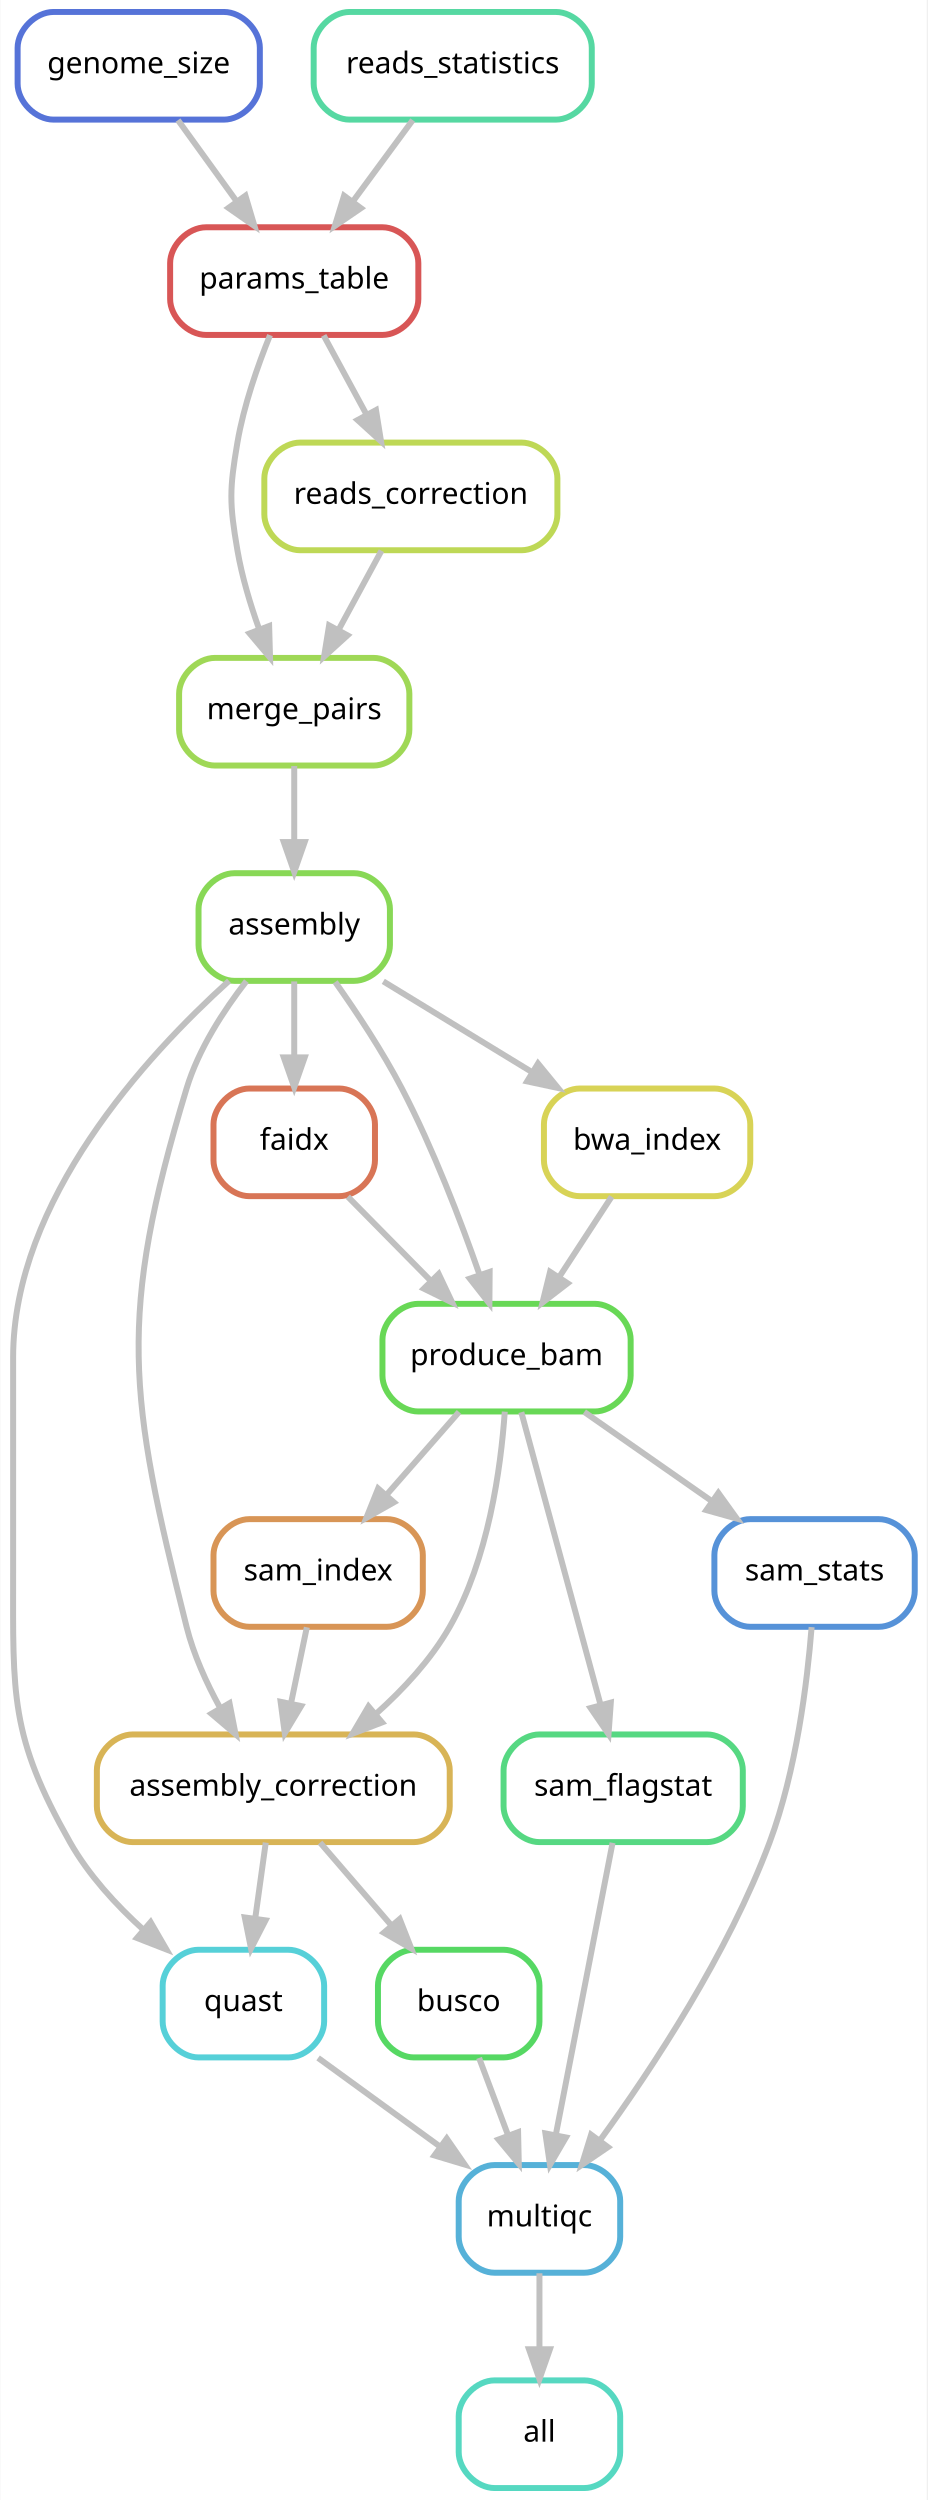
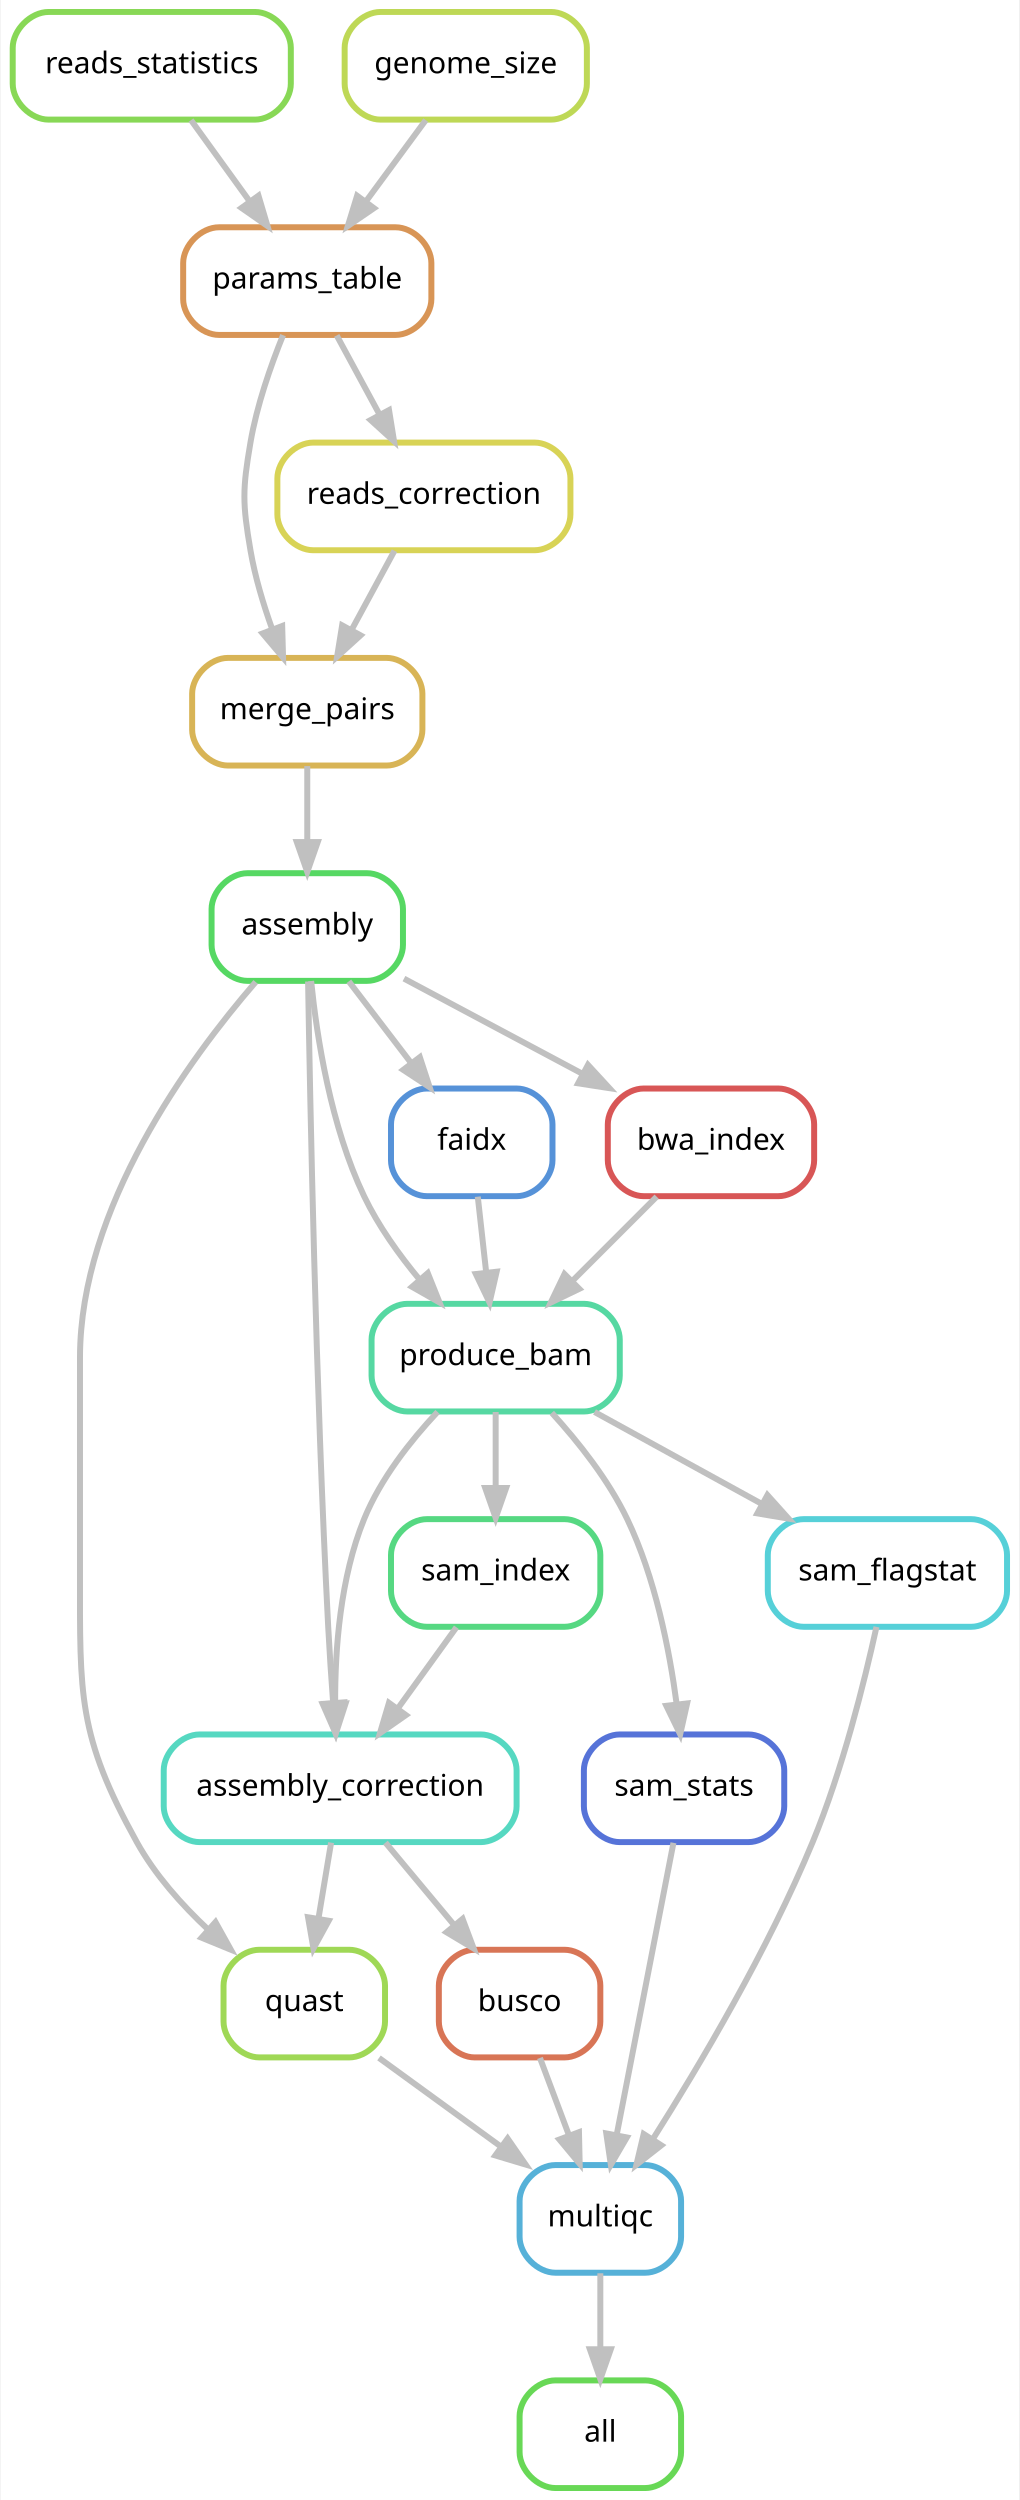
- <svg xmlns="http://www.w3.org/2000/svg" width="310pt" height="836pt" viewBox="0.00 0.00 309.78 836.00">
+ <svg xmlns="http://www.w3.org/2000/svg" width="341pt" height="836pt" viewBox="0.00 0.00 340.50 836.00">
  <g id="graph0" class="graph" transform="scale(1 1) rotate(0) translate(4 832)">
-     <polygon fill="#ffffff" stroke="transparent" points="-4,4 -4,-832 305.78,-832 305.78,4 -4,4" />
+     <polygon fill="#ffffff" stroke="transparent" points="-4,4 -4,-832 336.5,-832 336.5,4 -4,4" />
    <g id="node1" class="node">
-       <path fill="none" stroke="#56d8c1" stroke-width="2" d="M191.28,-36C191.28,-36 161.28,-36 161.28,-36 155.28,-36 149.28,-30 149.28,-24 149.28,-24 149.28,-12 149.28,-12 149.28,-6 155.28,0 161.28,0 161.28,0 191.28,0 191.28,0 197.28,0 203.28,-6 203.28,-12 203.28,-12 203.28,-24 203.28,-24 203.28,-30 197.28,-36 191.28,-36" />
-       <text text-anchor="middle" x="176.28" y="-15.5" font-family="sans" font-size="10.00" fill="#000000">all</text>
+       <path fill="none" stroke="#68d856" stroke-width="2" d="M211.5,-36C211.5,-36 181.5,-36 181.5,-36 175.5,-36 169.5,-30 169.5,-24 169.5,-24 169.5,-12 169.5,-12 169.5,-6 175.5,0 181.5,0 181.5,0 211.5,0 211.5,0 217.5,0 223.5,-6 223.5,-12 223.5,-12 223.5,-24 223.5,-24 223.5,-30 217.5,-36 211.5,-36" />
+       <text text-anchor="middle" x="196.5" y="-15.5" font-family="sans" font-size="10.00" fill="#000000">all</text>
    </g>
    <g id="node2" class="node">
-       <path fill="none" stroke="#56b1d8" stroke-width="2" d="M191.28,-108C191.28,-108 161.28,-108 161.28,-108 155.28,-108 149.28,-102 149.28,-96 149.28,-96 149.28,-84 149.28,-84 149.28,-78 155.28,-72 161.28,-72 161.28,-72 191.28,-72 191.28,-72 197.28,-72 203.28,-78 203.28,-84 203.28,-84 203.28,-96 203.28,-96 203.28,-102 197.28,-108 191.28,-108" />
-       <text text-anchor="middle" x="176.28" y="-87.5" font-family="sans" font-size="10.00" fill="#000000">multiqc</text>
+       <path fill="none" stroke="#56b1d8" stroke-width="2" d="M211.5,-108C211.5,-108 181.5,-108 181.5,-108 175.5,-108 169.5,-102 169.5,-96 169.5,-96 169.5,-84 169.5,-84 169.5,-78 175.5,-72 181.5,-72 181.5,-72 211.5,-72 211.5,-72 217.5,-72 223.5,-78 223.5,-84 223.5,-84 223.5,-96 223.5,-96 223.5,-102 217.5,-108 211.5,-108" />
+       <text text-anchor="middle" x="196.5" y="-87.5" font-family="sans" font-size="10.00" fill="#000000">multiqc</text>
    </g>
    <g id="edge1" class="edge">
-       <path fill="none" stroke="#c0c0c0" stroke-width="2" d="M176.28,-71.831C176.28,-64.131 176.28,-54.974 176.28,-46.417" />
-       <polygon fill="#c0c0c0" stroke="#c0c0c0" stroke-width="2" points="179.78,-46.413 176.28,-36.413 172.78,-46.413 179.78,-46.413" />
+       <path fill="none" stroke="#c0c0c0" stroke-width="2" d="M196.5,-71.831C196.5,-64.131 196.5,-54.974 196.5,-46.417" />
+       <polygon fill="#c0c0c0" stroke="#c0c0c0" stroke-width="2" points="200,-46.413 196.5,-36.413 193,-46.413 200,-46.413" />
    </g>
    <g id="node3" class="node">
-       <path fill="none" stroke="#56d882" stroke-width="2" d="M232.28,-252C232.28,-252 176.28,-252 176.28,-252 170.28,-252 164.28,-246 164.28,-240 164.28,-240 164.28,-228 164.28,-228 164.28,-222 170.28,-216 176.28,-216 176.28,-216 232.28,-216 232.28,-216 238.28,-216 244.28,-222 244.28,-228 244.28,-228 244.28,-240 244.28,-240 244.28,-246 238.28,-252 232.28,-252" />
-       <text text-anchor="middle" x="204.28" y="-231.5" font-family="sans" font-size="10.00" fill="#000000">sam_flagstat</text>
+       <path fill="none" stroke="#d87556" stroke-width="2" d="M184.5,-180C184.5,-180 154.5,-180 154.5,-180 148.5,-180 142.5,-174 142.5,-168 142.5,-168 142.5,-156 142.5,-156 142.5,-150 148.5,-144 154.5,-144 154.5,-144 184.5,-144 184.5,-144 190.5,-144 196.5,-150 196.5,-156 196.5,-156 196.5,-168 196.5,-168 196.5,-174 190.5,-180 184.5,-180" />
+       <text text-anchor="middle" x="169.5" y="-159.5" font-family="sans" font-size="10.00" fill="#000000">busco</text>
    </g>
    <g id="edge4" class="edge">
-       <path fill="none" stroke="#c0c0c0" stroke-width="2" d="M200.734,-215.762C195.937,-191.093 187.336,-146.86 181.719,-117.973" />
-       <polygon fill="#c0c0c0" stroke="#c0c0c0" stroke-width="2" points="185.142,-117.238 179.798,-108.09 178.271,-118.574 185.142,-117.238" />
+       <path fill="none" stroke="#c0c0c0" stroke-width="2" d="M176.313,-143.831C179.264,-135.962 182.786,-126.571 186.055,-117.853" />
+       <polygon fill="#c0c0c0" stroke="#c0c0c0" stroke-width="2" points="189.361,-119.005 189.595,-108.413 182.807,-116.548 189.361,-119.005" />
    </g>
    <g id="node4" class="node">
-       <path fill="none" stroke="#56d0d8" stroke-width="2" d="M92.28,-180C92.28,-180 62.28,-180 62.28,-180 56.28,-180 50.28,-174 50.28,-168 50.28,-168 50.28,-156 50.28,-156 50.28,-150 56.28,-144 62.28,-144 62.28,-144 92.28,-144 92.28,-144 98.28,-144 104.28,-150 104.28,-156 104.28,-156 104.28,-168 104.28,-168 104.28,-174 98.28,-180 92.28,-180" />
-       <text text-anchor="middle" x="77.28" y="-159.5" font-family="sans" font-size="10.00" fill="#000000">quast</text>
+       <path fill="none" stroke="#9fd856" stroke-width="2" d="M112.5,-180C112.5,-180 82.5,-180 82.5,-180 76.5,-180 70.5,-174 70.5,-168 70.5,-168 70.5,-156 70.5,-156 70.5,-150 76.5,-144 82.5,-144 82.5,-144 112.5,-144 112.5,-144 118.5,-144 124.5,-150 124.5,-156 124.5,-156 124.5,-168 124.5,-168 124.5,-174 118.5,-180 112.5,-180" />
+       <text text-anchor="middle" x="97.5" y="-159.5" font-family="sans" font-size="10.00" fill="#000000">quast</text>
    </g>
    <g id="edge5" class="edge">
-       <path fill="none" stroke="#c0c0c0" stroke-width="2" d="M102.262,-143.831C114.573,-134.878 129.591,-123.956 142.874,-114.296" />
-       <polygon fill="#c0c0c0" stroke="#c0c0c0" stroke-width="2" points="145.278,-116.875 151.306,-108.163 141.16,-111.214 145.278,-116.875" />
+       <path fill="none" stroke="#c0c0c0" stroke-width="2" d="M122.482,-143.831C134.793,-134.878 149.811,-123.956 163.094,-114.296" />
+       <polygon fill="#c0c0c0" stroke="#c0c0c0" stroke-width="2" points="165.497,-116.875 171.526,-108.163 161.38,-111.214 165.497,-116.875" />
    </g>
    <g id="node5" class="node">
-       <path fill="none" stroke="#56d863" stroke-width="2" d="M164.28,-180C164.28,-180 134.28,-180 134.28,-180 128.28,-180 122.28,-174 122.28,-168 122.28,-168 122.28,-156 122.28,-156 122.28,-150 128.28,-144 134.28,-144 134.28,-144 164.28,-144 164.28,-144 170.28,-144 176.28,-150 176.28,-156 176.28,-156 176.28,-168 176.28,-168 176.28,-174 170.28,-180 164.28,-180" />
-       <text text-anchor="middle" x="149.28" y="-159.5" font-family="sans" font-size="10.00" fill="#000000">busco</text>
+       <path fill="none" stroke="#5673d8" stroke-width="2" d="M246,-252C246,-252 203,-252 203,-252 197,-252 191,-246 191,-240 191,-240 191,-228 191,-228 191,-222 197,-216 203,-216 203,-216 246,-216 246,-216 252,-216 258,-222 258,-228 258,-228 258,-240 258,-240 258,-246 252,-252 246,-252" />
+       <text text-anchor="middle" x="224.5" y="-231.5" font-family="sans" font-size="10.00" fill="#000000">sam_stats</text>
+     </g>
+     <g id="edge3" class="edge">
+       <path fill="none" stroke="#c0c0c0" stroke-width="2" d="M220.954,-215.762C216.157,-191.093 207.556,-146.86 201.939,-117.973" />
+       <polygon fill="#c0c0c0" stroke="#c0c0c0" stroke-width="2" points="205.362,-117.238 200.017,-108.09 198.49,-118.574 205.362,-117.238" />
+     </g>
+     <g id="node6" class="node">
+       <path fill="none" stroke="#56d0d8" stroke-width="2" d="M320.5,-324C320.5,-324 264.5,-324 264.5,-324 258.5,-324 252.5,-318 252.5,-312 252.5,-312 252.5,-300 252.5,-300 252.5,-294 258.5,-288 264.5,-288 264.5,-288 320.5,-288 320.5,-288 326.5,-288 332.5,-294 332.5,-300 332.5,-300 332.5,-312 332.5,-312 332.5,-318 326.5,-324 320.5,-324" />
+       <text text-anchor="middle" x="292.5" y="-303.5" font-family="sans" font-size="10.00" fill="#000000">sam_flagstat</text>
    </g>
    <g id="edge2" class="edge">
-       <path fill="none" stroke="#c0c0c0" stroke-width="2" d="M156.093,-143.831C159.044,-135.962 162.566,-126.571 165.835,-117.853" />
-       <polygon fill="#c0c0c0" stroke="#c0c0c0" stroke-width="2" points="169.141,-119.005 169.375,-108.413 162.587,-116.548 169.141,-119.005" />
-     </g>
-     <g id="node6" class="node">
-       <path fill="none" stroke="#5692d8" stroke-width="2" d="M289.78,-324C289.78,-324 246.78,-324 246.78,-324 240.78,-324 234.78,-318 234.78,-312 234.78,-312 234.78,-300 234.78,-300 234.78,-294 240.78,-288 246.78,-288 246.78,-288 289.78,-288 289.78,-288 295.78,-288 301.78,-294 301.78,-300 301.78,-300 301.78,-312 301.78,-312 301.78,-318 295.78,-324 289.78,-324" />
-       <text text-anchor="middle" x="268.28" y="-303.5" font-family="sans" font-size="10.00" fill="#000000">sam_stats</text>
-     </g>
-     <g id="edge3" class="edge">
-       <path fill="none" stroke="#c0c0c0" stroke-width="2" d="M267.297,-287.889C265.825,-269.333 262.189,-239.897 253.28,-216 239.421,-178.826 214.18,-140.552 196.382,-116.092" />
-       <polygon fill="#c0c0c0" stroke="#c0c0c0" stroke-width="2" points="199.188,-114 190.428,-108.041 193.56,-118.162 199.188,-114" />
+       <path fill="none" stroke="#c0c0c0" stroke-width="2" d="M288.848,-287.985C284.792,-269.505 277.476,-240.128 267.5,-216 252.633,-180.041 229.748,-141.446 214,-116.582" />
+       <polygon fill="#c0c0c0" stroke="#c0c0c0" stroke-width="2" points="216.891,-114.606 208.549,-108.074 210.996,-118.382 216.891,-114.606" />
    </g>
    <g id="node7" class="node">
-       <path fill="none" stroke="#68d856" stroke-width="2" d="M194.78,-396C194.78,-396 135.78,-396 135.78,-396 129.78,-396 123.78,-390 123.78,-384 123.78,-384 123.78,-372 123.78,-372 123.78,-366 129.78,-360 135.78,-360 135.78,-360 194.78,-360 194.78,-360 200.78,-360 206.78,-366 206.78,-372 206.78,-372 206.78,-384 206.78,-384 206.78,-390 200.78,-396 194.78,-396" />
-       <text text-anchor="middle" x="165.28" y="-375.5" font-family="sans" font-size="10.00" fill="#000000">produce_bam</text>
+       <path fill="none" stroke="#56d8c1" stroke-width="2" d="M156.5,-252C156.5,-252 62.5,-252 62.5,-252 56.5,-252 50.5,-246 50.5,-240 50.5,-240 50.5,-228 50.5,-228 50.5,-222 56.5,-216 62.5,-216 62.5,-216 156.5,-216 156.5,-216 162.5,-216 168.5,-222 168.5,-228 168.5,-228 168.5,-240 168.5,-240 168.5,-246 162.5,-252 156.5,-252" />
+       <text text-anchor="middle" x="109.5" y="-231.5" font-family="sans" font-size="10.00" fill="#000000">assembly_correction</text>
    </g>
    <g id="edge6" class="edge">
-       <path fill="none" stroke="#c0c0c0" stroke-width="2" d="M170.22,-359.762C176.901,-335.093 188.881,-290.86 196.704,-261.973" />
-       <polygon fill="#c0c0c0" stroke="#c0c0c0" stroke-width="2" points="200.145,-262.657 199.381,-252.09 193.388,-260.827 200.145,-262.657" />
+       <path fill="none" stroke="#c0c0c0" stroke-width="2" d="M124.641,-215.831C131.622,-207.454 140.039,-197.353 147.688,-188.175" />
+       <polygon fill="#c0c0c0" stroke="#c0c0c0" stroke-width="2" points="150.442,-190.336 154.156,-180.413 145.065,-185.855 150.442,-190.336" />
+     </g>
+     <g id="edge7" class="edge">
+       <path fill="none" stroke="#c0c0c0" stroke-width="2" d="M106.472,-215.831C105.189,-208.131 103.662,-198.974 102.236,-190.417" />
+       <polygon fill="#c0c0c0" stroke="#c0c0c0" stroke-width="2" points="105.665,-189.702 100.569,-180.413 98.761,-190.853 105.665,-189.702" />
+     </g>
+     <g id="node8" class="node">
+       <path fill="none" stroke="#56d863" stroke-width="2" d="M118.5,-540C118.5,-540 78.5,-540 78.5,-540 72.5,-540 66.5,-534 66.5,-528 66.5,-528 66.5,-516 66.5,-516 66.5,-510 72.5,-504 78.5,-504 78.5,-504 118.5,-504 118.5,-504 124.5,-504 130.5,-510 130.5,-516 130.5,-516 130.5,-528 130.5,-528 130.5,-534 124.5,-540 118.5,-540" />
+       <text text-anchor="middle" x="98.5" y="-519.5" font-family="sans" font-size="10.00" fill="#000000">assembly</text>
+     </g>
+     <g id="edge8" class="edge">
+       <path fill="none" stroke="#c0c0c0" stroke-width="2" d="M81.254,-503.619C58.831,-477.719 22.5,-428.035 22.5,-378 22.5,-378 22.5,-378 22.5,-306 22.5,-265.118 21.692,-251.762 41.5,-216 47.533,-205.108 56.483,-195.058 65.466,-186.656" />
+       <polygon fill="#c0c0c0" stroke="#c0c0c0" stroke-width="2" points="67.804,-189.261 72.957,-180.004 63.156,-184.027 67.804,-189.261" />
+     </g>
+     <g id="edge12" class="edge">
+       <path fill="none" stroke="#c0c0c0" stroke-width="2" d="M98.772,-503.784C99.42,-464.396 101.323,-368.365 105.5,-288 105.927,-279.775 106.531,-270.856 107.14,-262.68" />
+       <polygon fill="#c0c0c0" stroke="#c0c0c0" stroke-width="2" points="110.647,-262.722 107.929,-252.482 103.668,-262.182 110.647,-262.722" />
+     </g>
+     <g id="node9" class="node">
+       <path fill="none" stroke="#56d8a2" stroke-width="2" d="M191,-396C191,-396 132,-396 132,-396 126,-396 120,-390 120,-384 120,-384 120,-372 120,-372 120,-366 126,-360 132,-360 132,-360 191,-360 191,-360 197,-360 203,-366 203,-372 203,-372 203,-384 203,-384 203,-390 197,-396 191,-396" />
+       <text text-anchor="middle" x="161.5" y="-375.5" font-family="sans" font-size="10.00" fill="#000000">produce_bam</text>
+     </g>
+     <g id="edge17" class="edge">
+       <path fill="none" stroke="#c0c0c0" stroke-width="2" d="M99.791,-503.949C101.698,-485.182 106.343,-455.341 117.5,-432 122.243,-422.078 129.168,-412.391 136.127,-404.024" />
+       <polygon fill="#c0c0c0" stroke="#c0c0c0" stroke-width="2" points="138.804,-406.279 142.739,-396.442 133.528,-401.679 138.804,-406.279" />
+     </g>
+     <g id="node12" class="node">
+       <path fill="none" stroke="#5692d8" stroke-width="2" d="M168.5,-468C168.5,-468 138.5,-468 138.5,-468 132.5,-468 126.5,-462 126.5,-456 126.5,-456 126.5,-444 126.5,-444 126.5,-438 132.5,-432 138.5,-432 138.5,-432 168.5,-432 168.5,-432 174.5,-432 180.5,-438 180.5,-444 180.5,-444 180.5,-456 180.5,-456 180.5,-462 174.5,-468 168.5,-468" />
+       <text text-anchor="middle" x="153.5" y="-447.5" font-family="sans" font-size="10.00" fill="#000000">faidx</text>
+     </g>
+     <g id="edge21" class="edge">
+       <path fill="none" stroke="#c0c0c0" stroke-width="2" d="M112.379,-503.831C118.714,-495.539 126.338,-485.557 133.293,-476.453" />
+       <polygon fill="#c0c0c0" stroke="#c0c0c0" stroke-width="2" points="136.145,-478.485 139.434,-468.413 130.583,-474.235 136.145,-478.485" />
+     </g>
+     <g id="node13" class="node">
+       <path fill="none" stroke="#d85656" stroke-width="2" d="M256,-468C256,-468 211,-468 211,-468 205,-468 199,-462 199,-456 199,-456 199,-444 199,-444 199,-438 205,-432 211,-432 211,-432 256,-432 256,-432 262,-432 268,-438 268,-444 268,-444 268,-456 268,-456 268,-462 262,-468 256,-468" />
+       <text text-anchor="middle" x="233.5" y="-447.5" font-family="sans" font-size="10.00" fill="#000000">bwa_index</text>
+     </g>
+     <g id="edge22" class="edge">
+       <path fill="none" stroke="#c0c0c0" stroke-width="2" d="M130.836,-504.754C148.748,-495.201 171.245,-483.203 190.61,-472.875" />
+       <polygon fill="#c0c0c0" stroke="#c0c0c0" stroke-width="2" points="192.368,-475.904 199.544,-468.11 189.073,-469.728 192.368,-475.904" />
+     </g>
+     <g id="edge9" class="edge">
+       <path fill="none" stroke="#c0c0c0" stroke-width="2" d="M180.261,-359.558C189.183,-349.776 199.242,-337.093 205.5,-324 214.826,-304.488 219.602,-280.435 222.032,-262.105" />
+       <polygon fill="#c0c0c0" stroke="#c0c0c0" stroke-width="2" points="225.523,-262.39 223.209,-252.051 218.57,-261.577 225.523,-262.39" />
    </g>
    <g id="edge10" class="edge">
-       <path fill="none" stroke="#c0c0c0" stroke-width="2" d="M191.271,-359.831C204.202,-350.793 220.002,-339.748 233.918,-330.02" />
-       <polygon fill="#c0c0c0" stroke="#c0c0c0" stroke-width="2" points="236.106,-332.761 242.297,-324.163 232.096,-327.024 236.106,-332.761" />
+       <path fill="none" stroke="#c0c0c0" stroke-width="2" d="M194.557,-359.831C211.468,-350.537 232.238,-339.121 250.294,-329.197" />
+       <polygon fill="#c0c0c0" stroke="#c0c0c0" stroke-width="2" points="252.376,-332.047 259.454,-324.163 249.004,-325.912 252.376,-332.047" />
    </g>
-     <g id="node8" class="node">
-       <path fill="none" stroke="#d8b456" stroke-width="2" d="M134.28,-252C134.28,-252 40.28,-252 40.28,-252 34.28,-252 28.28,-246 28.28,-240 28.28,-240 28.28,-228 28.28,-228 28.28,-222 34.28,-216 40.28,-216 40.28,-216 134.28,-216 134.28,-216 140.28,-216 146.28,-222 146.28,-228 146.28,-228 146.28,-240 146.28,-240 146.28,-246 140.28,-252 134.28,-252" />
-       <text text-anchor="middle" x="87.28" y="-231.5" font-family="sans" font-size="10.00" fill="#000000">assembly_correction</text>
+     <g id="edge11" class="edge">
+       <path fill="none" stroke="#c0c0c0" stroke-width="2" d="M142.068,-359.854C132.976,-350.148 122.966,-337.443 117.5,-324 109.548,-304.443 107.746,-280.574 107.826,-262.333" />
+       <polygon fill="#c0c0c0" stroke="#c0c0c0" stroke-width="2" points="111.325,-262.396 108.057,-252.318 104.327,-262.234 111.325,-262.396" />
+     </g>
+     <g id="node10" class="node">
+       <path fill="none" stroke="#56d882" stroke-width="2" d="M184.5,-324C184.5,-324 138.5,-324 138.5,-324 132.5,-324 126.5,-318 126.5,-312 126.5,-312 126.5,-300 126.5,-300 126.5,-294 132.5,-288 138.5,-288 138.5,-288 184.5,-288 184.5,-288 190.5,-288 196.5,-294 196.5,-300 196.5,-300 196.5,-312 196.5,-312 196.5,-318 190.5,-324 184.5,-324" />
+       <text text-anchor="middle" x="161.5" y="-303.5" font-family="sans" font-size="10.00" fill="#000000">sam_index</text>
+     </g>
+     <g id="edge18" class="edge">
+       <path fill="none" stroke="#c0c0c0" stroke-width="2" d="M161.5,-359.831C161.5,-352.131 161.5,-342.974 161.5,-334.417" />
+       <polygon fill="#c0c0c0" stroke="#c0c0c0" stroke-width="2" points="165,-334.413 161.5,-324.413 158,-334.413 165,-334.413" />
+     </g>
+     <g id="edge13" class="edge">
+       <path fill="none" stroke="#c0c0c0" stroke-width="2" d="M148.378,-287.831C142.45,-279.623 135.327,-269.761 128.807,-260.732" />
+       <polygon fill="#c0c0c0" stroke="#c0c0c0" stroke-width="2" points="131.491,-258.471 122.799,-252.413 125.816,-262.569 131.491,-258.471" />
+     </g>
+     <g id="node11" class="node">
+       <path fill="none" stroke="#d8b456" stroke-width="2" d="M125,-612C125,-612 72,-612 72,-612 66,-612 60,-606 60,-600 60,-600 60,-588 60,-588 60,-582 66,-576 72,-576 72,-576 125,-576 125,-576 131,-576 137,-582 137,-588 137,-588 137,-600 137,-600 137,-606 131,-612 125,-612" />
+       <text text-anchor="middle" x="98.5" y="-591.5" font-family="sans" font-size="10.00" fill="#000000">merge_pairs</text>
    </g>
    <g id="edge14" class="edge">
-       <path fill="none" stroke="#c0c0c0" stroke-width="2" d="M164.69,-359.947C163.361,-340.911 159.188,-310.604 146.28,-288 140.04,-277.072 130.824,-267.114 121.522,-258.809" />
-       <polygon fill="#c0c0c0" stroke="#c0c0c0" stroke-width="2" points="123.646,-256.021 113.75,-252.236 119.125,-261.366 123.646,-256.021" />
+       <path fill="none" stroke="#c0c0c0" stroke-width="2" d="M98.5,-575.831C98.5,-568.131 98.5,-558.974 98.5,-550.417" />
+       <polygon fill="#c0c0c0" stroke="#c0c0c0" stroke-width="2" points="102,-550.413 98.5,-540.413 95,-550.413 102,-550.413" />
    </g>
-     <g id="node12" class="node">
-       <path fill="none" stroke="#d89556" stroke-width="2" d="M125.28,-324C125.28,-324 79.28,-324 79.28,-324 73.28,-324 67.28,-318 67.28,-312 67.28,-312 67.28,-300 67.28,-300 67.28,-294 73.28,-288 79.28,-288 79.28,-288 125.28,-288 125.28,-288 131.28,-288 137.28,-294 137.28,-300 137.28,-300 137.28,-312 137.28,-312 137.28,-318 131.28,-324 125.28,-324" />
-       <text text-anchor="middle" x="102.28" y="-303.5" font-family="sans" font-size="10.00" fill="#000000">sam_index</text>
+     <g id="edge16" class="edge">
+       <path fill="none" stroke="#c0c0c0" stroke-width="2" d="M155.519,-431.831C156.374,-424.131 157.392,-414.974 158.343,-406.417" />
+       <polygon fill="#c0c0c0" stroke="#c0c0c0" stroke-width="2" points="161.828,-406.739 159.454,-396.413 154.871,-405.966 161.828,-406.739" />
+     </g>
+     <g id="edge15" class="edge">
+       <path fill="none" stroke="#c0c0c0" stroke-width="2" d="M215.331,-431.831C206.785,-423.285 196.444,-412.944 187.12,-403.62" />
+       <polygon fill="#c0c0c0" stroke="#c0c0c0" stroke-width="2" points="189.459,-401.01 179.913,-396.413 184.51,-405.959 189.459,-401.01" />
+     </g>
+     <g id="node14" class="node">
+       <path fill="none" stroke="#d8d356" stroke-width="2" d="M174.5,-684C174.5,-684 100.5,-684 100.5,-684 94.5,-684 88.5,-678 88.5,-672 88.5,-672 88.5,-660 88.5,-660 88.5,-654 94.5,-648 100.5,-648 100.5,-648 174.5,-648 174.5,-648 180.5,-648 186.5,-654 186.5,-660 186.5,-660 186.5,-672 186.5,-672 186.5,-678 180.5,-684 174.5,-684" />
+       <text text-anchor="middle" x="137.5" y="-663.5" font-family="sans" font-size="10.00" fill="#000000">reads_correction</text>
    </g>
    <g id="edge20" class="edge">
-       <path fill="none" stroke="#c0c0c0" stroke-width="2" d="M149.383,-359.831C142.052,-351.454 133.214,-341.353 125.183,-332.175" />
-       <polygon fill="#c0c0c0" stroke="#c0c0c0" stroke-width="2" points="127.611,-329.634 118.392,-324.413 122.343,-334.244 127.611,-329.634" />
+       <path fill="none" stroke="#c0c0c0" stroke-width="2" d="M127.659,-647.831C123.304,-639.793 118.09,-630.167 113.283,-621.292" />
+       <polygon fill="#c0c0c0" stroke="#c0c0c0" stroke-width="2" points="116.314,-619.539 108.474,-612.413 110.159,-622.873 116.314,-619.539" />
    </g>
-     <g id="edge8" class="edge">
-       <path fill="none" stroke="#c0c0c0" stroke-width="2" d="M84.757,-215.831C83.687,-208.131 82.415,-198.974 81.227,-190.417" />
-       <polygon fill="#c0c0c0" stroke="#c0c0c0" stroke-width="2" points="84.68,-189.837 79.838,-180.413 77.747,-190.8 84.68,-189.837" />
-     </g>
-     <g id="edge9" class="edge">
-       <path fill="none" stroke="#c0c0c0" stroke-width="2" d="M102.925,-215.831C110.139,-207.454 118.837,-197.353 126.741,-188.175" />
-       <polygon fill="#c0c0c0" stroke="#c0c0c0" stroke-width="2" points="129.551,-190.275 133.424,-180.413 124.247,-185.707 129.551,-190.275" />
-     </g>
-     <g id="node9" class="node">
-       <path fill="none" stroke="#88d856" stroke-width="2" d="M114.28,-540C114.28,-540 74.28,-540 74.28,-540 68.28,-540 62.28,-534 62.28,-528 62.28,-528 62.28,-516 62.28,-516 62.28,-510 68.28,-504 74.28,-504 74.28,-504 114.28,-504 114.28,-504 120.28,-504 126.28,-510 126.28,-516 126.28,-516 126.28,-528 126.28,-528 126.28,-534 120.28,-540 114.28,-540" />
-       <text text-anchor="middle" x="94.28" y="-519.5" font-family="sans" font-size="10.00" fill="#000000">assembly</text>
-     </g>
-     <g id="edge7" class="edge">
-       <path fill="none" stroke="#c0c0c0" stroke-width="2" d="M72.478,-503.996C44.71,-478.903 .28,-430.545 .28,-378 .28,-378 .28,-378 .28,-306 .28,-265.118 -.84,-251.588 19.28,-216 25.47,-205.053 34.633,-195.039 43.858,-186.687" />
-       <polygon fill="#c0c0c0" stroke="#c0c0c0" stroke-width="2" points="46.249,-189.248 51.558,-180.079 41.69,-183.936 46.249,-189.248" />
-     </g>
-     <g id="edge13" class="edge">
-       <path fill="none" stroke="#c0c0c0" stroke-width="2" d="M107.983,-503.622C115.188,-493.453 123.835,-480.396 130.28,-468 140.737,-447.887 149.912,-423.913 156.242,-405.767" />
-       <polygon fill="#c0c0c0" stroke="#c0c0c0" stroke-width="2" points="159.627,-406.684 159.542,-396.089 153.001,-404.425 159.627,-406.684" />
-     </g>
-     <g id="edge16" class="edge">
-       <path fill="none" stroke="#c0c0c0" stroke-width="2" d="M78.29,-503.917C70.626,-494.037 62.264,-481.156 58.28,-468 35.097,-391.433 38.766,-365.583 58.28,-288 60.619,-278.702 64.903,-269.261 69.474,-260.928" />
-       <polygon fill="#c0c0c0" stroke="#c0c0c0" stroke-width="2" points="72.635,-262.456 74.668,-252.059 66.594,-258.919 72.635,-262.456" />
-     </g>
-     <g id="node10" class="node">
-       <path fill="none" stroke="#d8d356" stroke-width="2" d="M234.78,-468C234.78,-468 189.78,-468 189.78,-468 183.78,-468 177.78,-462 177.78,-456 177.78,-456 177.78,-444 177.78,-444 177.78,-438 183.78,-432 189.78,-432 189.78,-432 234.78,-432 234.78,-432 240.78,-432 246.78,-438 246.78,-444 246.78,-444 246.78,-456 246.78,-456 246.78,-462 240.78,-468 234.78,-468" />
-       <text text-anchor="middle" x="212.28" y="-447.5" font-family="sans" font-size="10.00" fill="#000000">bwa_index</text>
-     </g>
-     <g id="edge18" class="edge">
-       <path fill="none" stroke="#c0c0c0" stroke-width="2" d="M124.056,-503.831C139.149,-494.622 157.656,-483.33 173.814,-473.471" />
-       <polygon fill="#c0c0c0" stroke="#c0c0c0" stroke-width="2" points="175.8,-476.359 182.513,-468.163 172.154,-470.384 175.8,-476.359" />
-     </g>
-     <g id="node11" class="node">
-       <path fill="none" stroke="#d87556" stroke-width="2" d="M109.28,-468C109.28,-468 79.28,-468 79.28,-468 73.28,-468 67.28,-462 67.28,-456 67.28,-456 67.28,-444 67.28,-444 67.28,-438 73.28,-432 79.28,-432 79.28,-432 109.28,-432 109.28,-432 115.28,-432 121.28,-438 121.28,-444 121.28,-444 121.28,-456 121.28,-456 121.28,-462 115.28,-468 109.28,-468" />
-       <text text-anchor="middle" x="94.28" y="-447.5" font-family="sans" font-size="10.00" fill="#000000">faidx</text>
+     <g id="node15" class="node">
+       <path fill="none" stroke="#d89556" stroke-width="2" d="M128,-756C128,-756 69,-756 69,-756 63,-756 57,-750 57,-744 57,-744 57,-732 57,-732 57,-726 63,-720 69,-720 69,-720 128,-720 128,-720 134,-720 140,-726 140,-732 140,-732 140,-744 140,-744 140,-750 134,-756 128,-756" />
+       <text text-anchor="middle" x="98.5" y="-735.5" font-family="sans" font-size="10.00" fill="#000000">params_table</text>
    </g>
    <g id="edge19" class="edge">
-       <path fill="none" stroke="#c0c0c0" stroke-width="2" d="M94.28,-503.831C94.28,-496.131 94.28,-486.974 94.28,-478.417" />
-       <polygon fill="#c0c0c0" stroke="#c0c0c0" stroke-width="2" points="97.78,-478.413 94.28,-468.413 90.78,-478.413 97.78,-478.413" />
-     </g>
-     <g id="edge11" class="edge">
-       <path fill="none" stroke="#c0c0c0" stroke-width="2" d="M200.42,-431.831C195.117,-423.708 188.756,-413.964 182.913,-405.012" />
-       <polygon fill="#c0c0c0" stroke="#c0c0c0" stroke-width="2" points="185.697,-402.874 177.3,-396.413 179.835,-406.7 185.697,-402.874" />
-     </g>
-     <g id="edge12" class="edge">
-       <path fill="none" stroke="#c0c0c0" stroke-width="2" d="M112.196,-431.831C120.624,-423.285 130.821,-412.944 140.016,-403.62" />
-       <polygon fill="#c0c0c0" stroke="#c0c0c0" stroke-width="2" points="142.593,-405.991 147.123,-396.413 137.609,-401.076 142.593,-405.991" />
-     </g>
-     <g id="edge15" class="edge">
-       <path fill="none" stroke="#c0c0c0" stroke-width="2" d="M98.495,-287.831C96.891,-280.131 94.983,-270.974 93.2,-262.417" />
-       <polygon fill="#c0c0c0" stroke="#c0c0c0" stroke-width="2" points="96.582,-261.489 91.116,-252.413 89.729,-262.917 96.582,-261.489" />
-     </g>
-     <g id="node13" class="node">
-       <path fill="none" stroke="#9fd856" stroke-width="2" d="M120.78,-612C120.78,-612 67.78,-612 67.78,-612 61.78,-612 55.78,-606 55.78,-600 55.78,-600 55.78,-588 55.78,-588 55.78,-582 61.78,-576 67.78,-576 67.78,-576 120.78,-576 120.78,-576 126.78,-576 132.78,-582 132.78,-588 132.78,-588 132.78,-600 132.78,-600 132.78,-606 126.78,-612 120.78,-612" />
-       <text text-anchor="middle" x="94.28" y="-591.5" font-family="sans" font-size="10.00" fill="#000000">merge_pairs</text>
-     </g>
-     <g id="edge17" class="edge">
-       <path fill="none" stroke="#c0c0c0" stroke-width="2" d="M94.28,-575.831C94.28,-568.131 94.28,-558.974 94.28,-550.417" />
-       <polygon fill="#c0c0c0" stroke="#c0c0c0" stroke-width="2" points="97.78,-550.413 94.28,-540.413 90.78,-550.413 97.78,-550.413" />
-     </g>
-     <g id="node14" class="node">
-       <path fill="none" stroke="#bed856" stroke-width="2" d="M170.28,-684C170.28,-684 96.28,-684 96.28,-684 90.28,-684 84.28,-678 84.28,-672 84.28,-672 84.28,-660 84.28,-660 84.28,-654 90.28,-648 96.28,-648 96.28,-648 170.28,-648 170.28,-648 176.28,-648 182.28,-654 182.28,-660 182.28,-660 182.28,-672 182.28,-672 182.28,-678 176.28,-684 170.28,-684" />
-       <text text-anchor="middle" x="133.28" y="-663.5" font-family="sans" font-size="10.00" fill="#000000">reads_correction</text>
-     </g>
-     <g id="edge22" class="edge">
-       <path fill="none" stroke="#c0c0c0" stroke-width="2" d="M123.439,-647.831C119.084,-639.793 113.87,-630.167 109.063,-621.292" />
-       <polygon fill="#c0c0c0" stroke="#c0c0c0" stroke-width="2" points="112.094,-619.539 104.254,-612.413 105.939,-622.873 112.094,-619.539" />
-     </g>
-     <g id="node15" class="node">
-       <path fill="none" stroke="#d85656" stroke-width="2" d="M123.78,-756C123.78,-756 64.78,-756 64.78,-756 58.78,-756 52.78,-750 52.78,-744 52.78,-744 52.78,-732 52.78,-732 52.78,-726 58.78,-720 64.78,-720 64.78,-720 123.78,-720 123.78,-720 129.78,-720 135.78,-726 135.78,-732 135.78,-732 135.78,-744 135.78,-744 135.78,-750 129.78,-756 123.78,-756" />
-       <text text-anchor="middle" x="94.28" y="-735.5" font-family="sans" font-size="10.00" fill="#000000">params_table</text>
-     </g>
-     <g id="edge21" class="edge">
-       <path fill="none" stroke="#c0c0c0" stroke-width="2" d="M86.189,-719.917C82.024,-709.618 77.388,-696.344 75.28,-684 72.586,-668.228 72.586,-663.772 75.28,-648 76.779,-639.225 79.555,-629.979 82.531,-621.666" />
-       <polygon fill="#c0c0c0" stroke="#c0c0c0" stroke-width="2" points="85.893,-622.674 86.189,-612.083 79.353,-620.178 85.893,-622.674" />
+       <path fill="none" stroke="#c0c0c0" stroke-width="2" d="M90.408,-719.917C86.244,-709.618 81.608,-696.344 79.5,-684 76.806,-668.228 76.806,-663.772 79.5,-648 80.999,-639.225 83.775,-629.979 86.751,-621.666" />
+       <polygon fill="#c0c0c0" stroke="#c0c0c0" stroke-width="2" points="90.113,-622.674 90.408,-612.083 83.573,-620.178 90.113,-622.674" />
    </g>
    <g id="edge23" class="edge">
-       <path fill="none" stroke="#c0c0c0" stroke-width="2" d="M104.121,-719.831C108.476,-711.793 113.69,-702.167 118.497,-693.292" />
-       <polygon fill="#c0c0c0" stroke="#c0c0c0" stroke-width="2" points="121.621,-694.873 123.306,-684.413 115.466,-691.539 121.621,-694.873" />
+       <path fill="none" stroke="#c0c0c0" stroke-width="2" d="M108.341,-719.831C112.696,-711.793 117.91,-702.167 122.717,-693.292" />
+       <polygon fill="#c0c0c0" stroke="#c0c0c0" stroke-width="2" points="125.841,-694.873 127.526,-684.413 119.686,-691.539 125.841,-694.873" />
    </g>
    <g id="node16" class="node">
-       <path fill="none" stroke="#5673d8" stroke-width="2" d="M70.78,-828C70.78,-828 13.78,-828 13.78,-828 7.78,-828 1.78,-822 1.78,-816 1.78,-816 1.78,-804 1.78,-804 1.78,-798 7.78,-792 13.78,-792 13.78,-792 70.78,-792 70.78,-792 76.78,-792 82.78,-798 82.78,-804 82.78,-804 82.78,-816 82.78,-816 82.78,-822 76.78,-828 70.78,-828" />
-       <text text-anchor="middle" x="42.28" y="-807.5" font-family="sans" font-size="10.00" fill="#000000">genome_size</text>
+       <path fill="none" stroke="#88d856" stroke-width="2" d="M81,-828C81,-828 12,-828 12,-828 6,-828 0,-822 0,-816 0,-816 0,-804 0,-804 0,-798 6,-792 12,-792 12,-792 81,-792 81,-792 87,-792 93,-798 93,-804 93,-804 93,-816 93,-816 93,-822 87,-828 81,-828" />
+       <text text-anchor="middle" x="46.5" y="-807.5" font-family="sans" font-size="10.00" fill="#000000">reads_statistics</text>
    </g>
    <g id="edge24" class="edge">
-       <path fill="none" stroke="#c0c0c0" stroke-width="2" d="M55.402,-791.831C61.33,-783.623 68.453,-773.761 74.974,-764.732" />
-       <polygon fill="#c0c0c0" stroke="#c0c0c0" stroke-width="2" points="77.964,-766.569 80.982,-756.413 72.289,-762.471 77.964,-766.569" />
+       <path fill="none" stroke="#c0c0c0" stroke-width="2" d="M59.622,-791.831C65.55,-783.623 72.673,-773.761 79.193,-764.732" />
+       <polygon fill="#c0c0c0" stroke="#c0c0c0" stroke-width="2" points="82.184,-766.569 85.201,-756.413 76.509,-762.471 82.184,-766.569" />
    </g>
    <g id="node17" class="node">
-       <path fill="none" stroke="#56d8a2" stroke-width="2" d="M181.78,-828C181.78,-828 112.78,-828 112.78,-828 106.78,-828 100.78,-822 100.78,-816 100.78,-816 100.78,-804 100.78,-804 100.78,-798 106.78,-792 112.78,-792 112.78,-792 181.78,-792 181.78,-792 187.78,-792 193.78,-798 193.78,-804 193.78,-804 193.78,-816 193.78,-816 193.78,-822 187.78,-828 181.78,-828" />
-       <text text-anchor="middle" x="147.28" y="-807.5" font-family="sans" font-size="10.00" fill="#000000">reads_statistics</text>
+       <path fill="none" stroke="#bed856" stroke-width="2" d="M180,-828C180,-828 123,-828 123,-828 117,-828 111,-822 111,-816 111,-816 111,-804 111,-804 111,-798 117,-792 123,-792 123,-792 180,-792 180,-792 186,-792 192,-798 192,-804 192,-804 192,-816 192,-816 192,-822 186,-828 180,-828" />
+       <text text-anchor="middle" x="151.5" y="-807.5" font-family="sans" font-size="10.00" fill="#000000">genome_size</text>
    </g>
    <g id="edge25" class="edge">
-       <path fill="none" stroke="#c0c0c0" stroke-width="2" d="M133.906,-791.831C127.864,-783.623 120.604,-773.761 113.958,-764.732" />
-       <polygon fill="#c0c0c0" stroke="#c0c0c0" stroke-width="2" points="116.581,-762.392 107.834,-756.413 110.944,-766.542 116.581,-762.392" />
+       <path fill="none" stroke="#c0c0c0" stroke-width="2" d="M138.126,-791.831C132.084,-783.623 124.824,-773.761 118.178,-764.732" />
+       <polygon fill="#c0c0c0" stroke="#c0c0c0" stroke-width="2" points="120.801,-762.392 112.054,-756.413 115.164,-766.542 120.801,-762.392" />
    </g>
  </g>
</svg>
